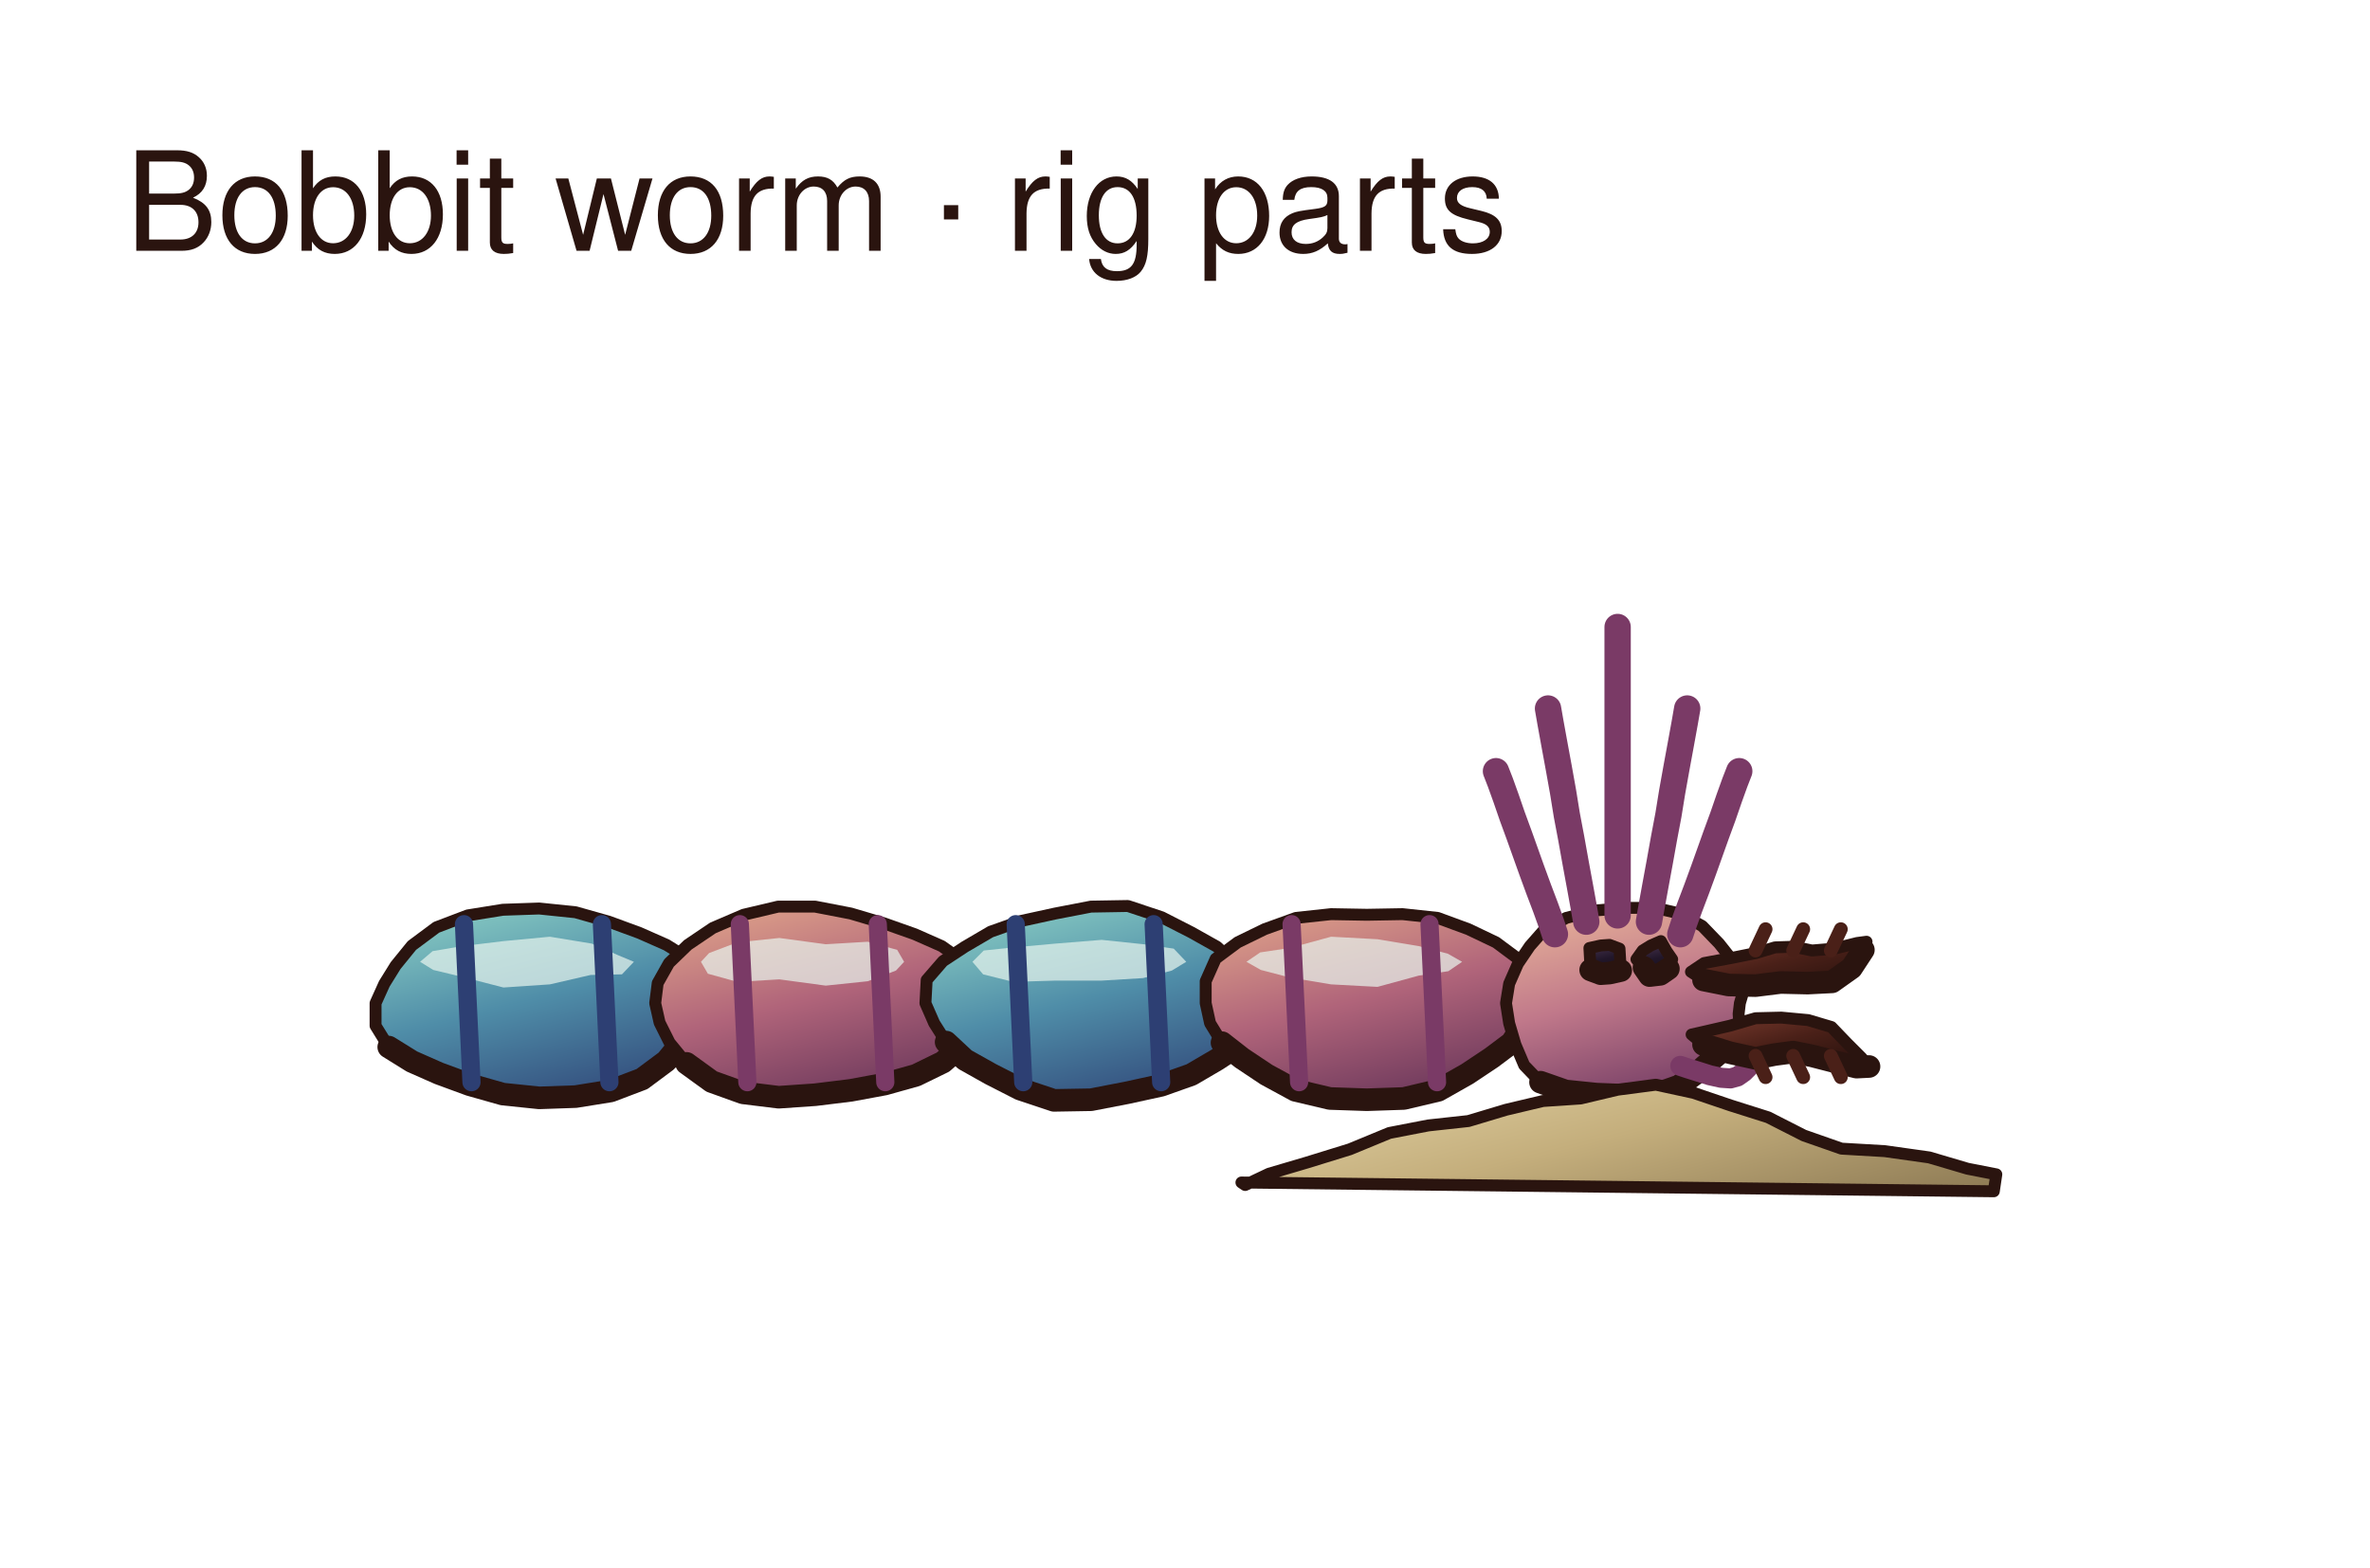
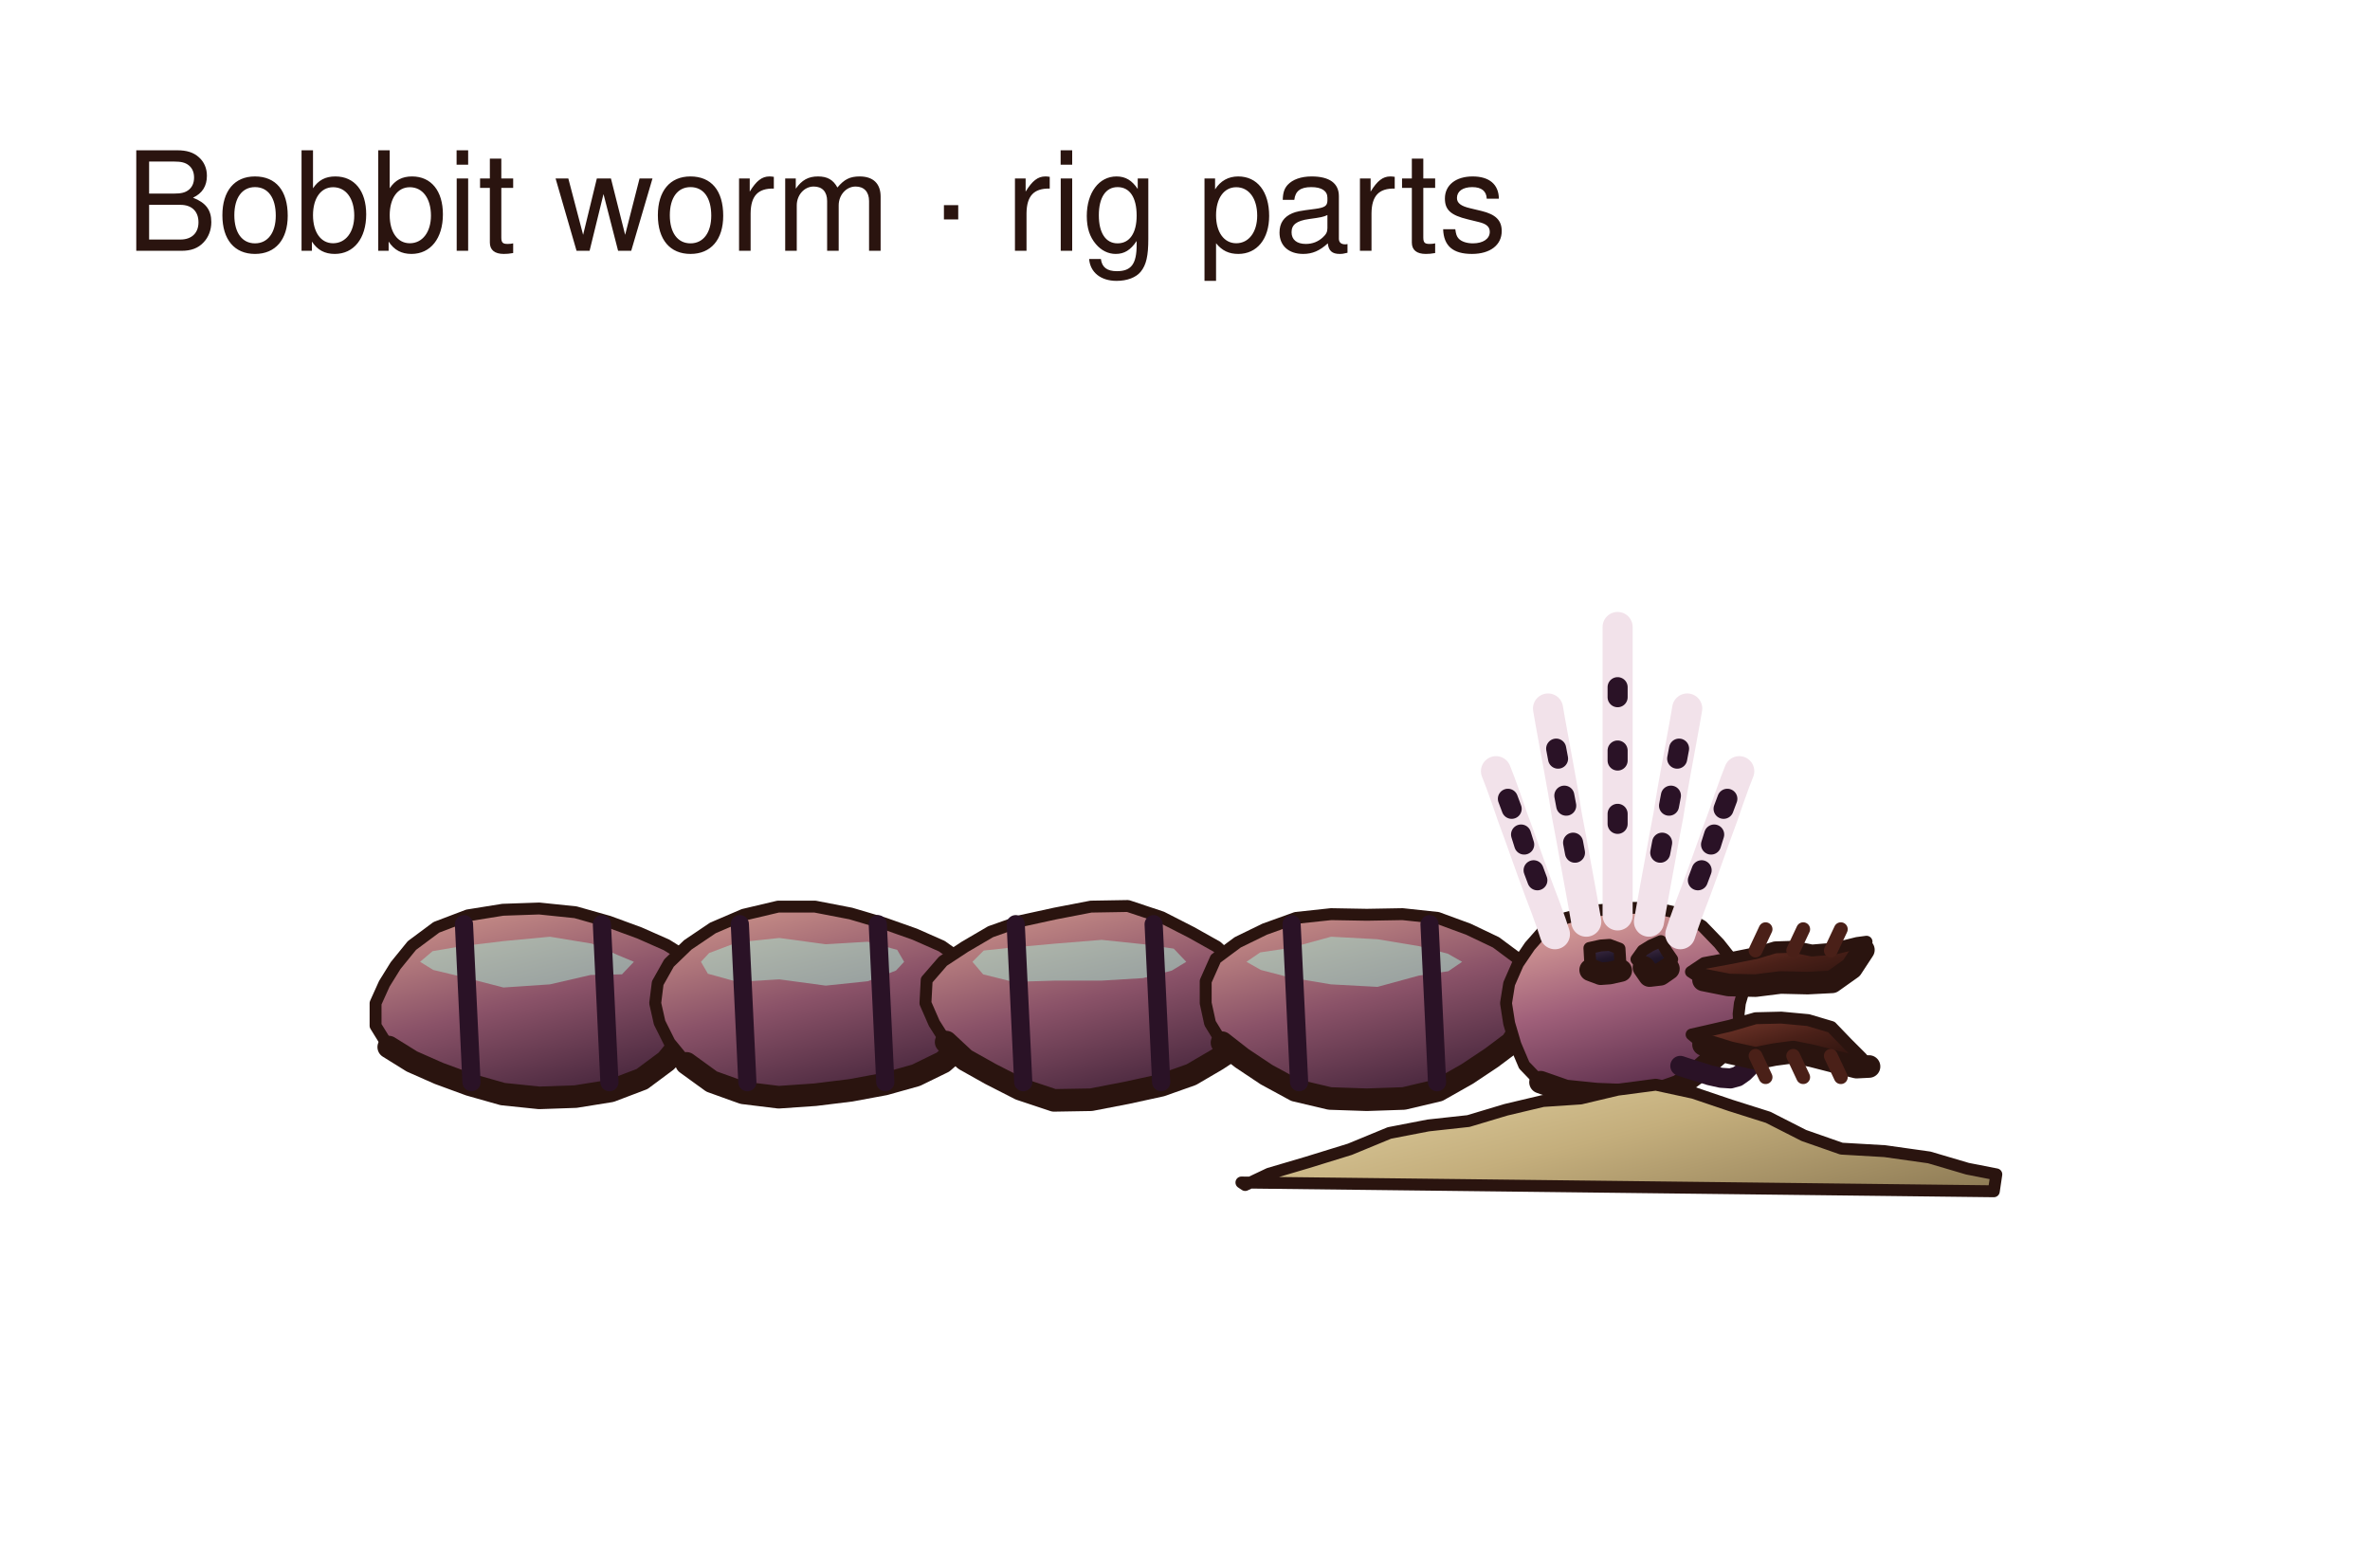
<svg xmlns="http://www.w3.org/2000/svg" width="378" height="250" viewBox="0 0 378 250">
  <defs>
    <linearGradient id="gp-seg-d_0" gradientUnits="userSpaceOnUse" x1="80.9" y1="139.8" x2="91.1" y2="180.2">
-       <stop offset="0" stop-color="#8FD3C6" />
-       <stop offset=".48" stop-color="#4F8DA8" />
-       <stop offset="1" stop-color="#2D3F73" />
+       <stop offset="0" stop-color="#D49A8E" />
+       <stop offset=".48" stop-color="#8A5268" />
+       <stop offset="1" stop-color="#341A30" />
    </linearGradient>
    <linearGradient id="gp-seg-d-sheen_1" gradientUnits="userSpaceOnUse" x1="82.2" y1="146.2" x2="85.8" y2="160.6">
-       <stop offset="0" stop-color="#E8F6EE" />
-       <stop offset=".48" stop-color="#E8F6EE" />
-       <stop offset="1" stop-color="#E8F6EE" />
+       <stop offset="0" stop-color="#A8F0D8" />
+       <stop offset=".48" stop-color="#A8F0D8" />
+       <stop offset="1" stop-color="#A8F0D8" />
    </linearGradient>
    <linearGradient id="gp-seg-c_2" gradientUnits="userSpaceOnUse" x1="124.9" y1="139.8" x2="135.1" y2="180.2">
-       <stop offset="0" stop-color="#E4A98B" />
-       <stop offset=".48" stop-color="#B0647A" />
-       <stop offset="1" stop-color="#5E2F55" />
+       <stop offset="0" stop-color="#D49A8E" />
+       <stop offset=".48" stop-color="#8A5268" />
+       <stop offset="1" stop-color="#341A30" />
    </linearGradient>
    <linearGradient id="gp-seg-c-sheen_3" gradientUnits="userSpaceOnUse" x1="126.2" y1="146.2" x2="129.8" y2="160.6">
-       <stop offset="0" stop-color="#E8F6EE" />
-       <stop offset=".48" stop-color="#E8F6EE" />
-       <stop offset="1" stop-color="#E8F6EE" />
+       <stop offset="0" stop-color="#A8F0D8" />
+       <stop offset=".48" stop-color="#A8F0D8" />
+       <stop offset="1" stop-color="#A8F0D8" />
    </linearGradient>
    <linearGradient id="gp-seg-b_4" gradientUnits="userSpaceOnUse" x1="168.9" y1="139.8" x2="179.1" y2="180.2">
-       <stop offset="0" stop-color="#8FD3C6" />
-       <stop offset=".48" stop-color="#4F8DA8" />
-       <stop offset="1" stop-color="#2D3F73" />
+       <stop offset="0" stop-color="#D49A8E" />
+       <stop offset=".48" stop-color="#8A5268" />
+       <stop offset="1" stop-color="#341A30" />
    </linearGradient>
    <linearGradient id="gp-seg-b-sheen_5" gradientUnits="userSpaceOnUse" x1="170.2" y1="146.2" x2="173.8" y2="160.6">
-       <stop offset="0" stop-color="#E8F6EE" />
-       <stop offset=".48" stop-color="#E8F6EE" />
-       <stop offset="1" stop-color="#E8F6EE" />
+       <stop offset="0" stop-color="#A8F0D8" />
+       <stop offset=".48" stop-color="#A8F0D8" />
+       <stop offset="1" stop-color="#A8F0D8" />
    </linearGradient>
    <linearGradient id="gp-seg-a_6" gradientUnits="userSpaceOnUse" x1="212.9" y1="139.8" x2="223.1" y2="180.2">
-       <stop offset="0" stop-color="#E4A98B" />
-       <stop offset=".48" stop-color="#B0647A" />
-       <stop offset="1" stop-color="#5E2F55" />
+       <stop offset="0" stop-color="#D49A8E" />
+       <stop offset=".48" stop-color="#8A5268" />
+       <stop offset="1" stop-color="#341A30" />
    </linearGradient>
    <linearGradient id="gp-seg-a-sheen_7" gradientUnits="userSpaceOnUse" x1="214.2" y1="146.2" x2="217.8" y2="160.6">
-       <stop offset="0" stop-color="#E8F6EE" />
-       <stop offset=".48" stop-color="#E8F6EE" />
-       <stop offset="1" stop-color="#E8F6EE" />
+       <stop offset="0" stop-color="#A8F0D8" />
+       <stop offset=".48" stop-color="#A8F0D8" />
+       <stop offset="1" stop-color="#A8F0D8" />
    </linearGradient>
    <linearGradient id="gp-head_8" gradientUnits="userSpaceOnUse" x1="254.4" y1="141.2" x2="263.6" y2="178">
-       <stop offset="0" stop-color="#EBB89A" />
-       <stop offset=".48" stop-color="#C0788A" />
-       <stop offset="1" stop-color="#6A3560" />
+       <stop offset="0" stop-color="#E8B0A0" />
+       <stop offset=".48" stop-color="#A0607A" />
+       <stop offset="1" stop-color="#4A2240" />
    </linearGradient>
    <linearGradient id="gp-head-eye-0_9" gradientUnits="userSpaceOnUse" x1="255.3" y1="150.1" x2="256.7" y2="155.9">
      <stop offset="0" stop-color="#4A3550" />
      <stop offset=".48" stop-color="#22172A" />
      <stop offset="1" stop-color="#120A16" />
    </linearGradient>
    <linearGradient id="gp-head-eye-1_10" gradientUnits="userSpaceOnUse" x1="263.3" y1="150.1" x2="264.7" y2="155.9">
      <stop offset="0" stop-color="#4A3550" />
      <stop offset=".48" stop-color="#22172A" />
      <stop offset="1" stop-color="#120A16" />
    </linearGradient>
    <linearGradient id="gp-jaw-bottom_11" gradientUnits="userSpaceOnUse" x1="282.3" y1="159.5" x2="285.7" y2="173.1">
      <stop offset="0" stop-color="#7A3B2E" />
      <stop offset=".48" stop-color="#4A2018" />
      <stop offset="1" stop-color="#25100C" />
    </linearGradient>
    <linearGradient id="gp-jaw-top_12" gradientUnits="userSpaceOnUse" x1="282.3" y1="146.9" x2="285.7" y2="160.5">
      <stop offset="0" stop-color="#7A3B2E" />
      <stop offset=".48" stop-color="#4A2018" />
      <stop offset="1" stop-color="#25100C" />
    </linearGradient>
    <linearGradient id="gp-mound_13" gradientUnits="userSpaceOnUse" x1="252.7" y1="160.5" x2="263.4" y2="203.3">
      <stop offset="0" stop-color="#E2D2A4" />
      <stop offset=".48" stop-color="#C4AE7C" />
      <stop offset="1" stop-color="#8E7B55" />
    </linearGradient>
  </defs>
  <text x="20" y="40" font-family="Nimbus Sans, sans-serif" font-size="22" font-weight="normal" fill="#2A140F" text-anchor="start">Bobbit worm · rig parts</text>
  <g id="seg-d" data-parent="root" data-pivot="86.0,160.0">
    <g>
      <path id="p-seg-d_0" d="M112.1 160L110.7 163.1L108.9 166L106.3 169.2L102.4 172.1L97.4 174L91.8 174.9L86 175.1L80.2 174.5L74.9 173L70 171.2L65.7 169.3L62 167L59.9 163.6L59.9 160L61.3 156.9L63.1 154L65.7 150.8L69.6 147.9L74.6 146L80.2 145.1L86 144.9L91.8 145.5L97.1 147L102 148.8L106.3 150.7L110 153L112.1 156.4Z" fill="url(#gp-seg-d_0)" />
      <path d="M112.1 160L110.7 163.1L108.9 166L106.3 169.2L102.4 172.1L97.4 174L91.8 174.9L86 175.1L80.2 174.5L74.9 173L70 171.2L65.7 169.3L62 167L59.9 163.6L59.9 160L61.3 156.9L63.1 154L65.7 150.8L69.6 147.9L74.6 146L80.2 145.1L86 144.9L91.8 145.5L97.1 147L102 148.8L106.3 150.7L110 153L112.1 156.4Z" fill="none" stroke="#2A140F" stroke-width="1.9" stroke-linejoin="round" />
      <path d="M112.1 160L110.7 163.1L108.9 166L106.3 169.2L102.4 172.1L97.4 174L91.8 174.9L86 175.1L80.2 174.5L74.9 173L70 171.2L65.7 169.3L62 167" fill="none" stroke="#2A140F" stroke-width="3.6" stroke-linecap="round" stroke-linejoin="round" />
    </g>
  </g>
  <g id="seg-d-sheen" data-parent="seg-d">
    <g>
-       <path id="p-seg-d-sheen_1" d="M101.1 153.4L99.2 155.4L94.2 155.5L87.7 157L80.3 157.5L73.7 155.8L69.1 154.7L67 153.4L69 151.7L73.7 150.9L80.3 150.1L87.7 149.4L94.4 150.5L98.7 152.4Z" fill="url(#gp-seg-d-sheen_1)" fill-opacity="0.7" />
+       <path id="p-seg-d-sheen_1" d="M101.1 153.4L99.2 155.4L94.2 155.5L87.7 157L80.3 157.5L73.7 155.8L69.1 154.7L67 153.4L69 151.7L73.7 150.9L80.3 150.1L87.7 149.4L94.4 150.5L98.7 152.4Z" fill="url(#gp-seg-d-sheen_1)" fill-opacity="0.5" />
    </g>
  </g>
  <g id="seg-d-band-0" data-parent="seg-d">
    <g>
-       <path d="M74 147.4L75.2 172.6" fill="none" stroke="#2D3F73" stroke-width="2.9" stroke-linecap="round" stroke-linejoin="round" />
+       <path d="M74 147.4L75.2 172.6" fill="none" stroke="#2A1226" stroke-width="2.9" stroke-linecap="round" stroke-linejoin="round" />
    </g>
  </g>
  <g id="seg-d-band-1" data-parent="seg-d">
    <g>
-       <path d="M96 147.4L97.2 172.6" fill="none" stroke="#2D3F73" stroke-width="2.9" stroke-linecap="round" stroke-linejoin="round" />
+       <path d="M96 147.4L97.2 172.6" fill="none" stroke="#2A1226" stroke-width="2.9" stroke-linecap="round" stroke-linejoin="round" />
    </g>
  </g>
  <g id="seg-c" data-parent="root" data-pivot="130.0,160.0">
    <g>
      <path id="p-seg-c_2" d="M156.5 160L155.6 163.4L153.6 166.6L150.4 169.4L146.1 171.5L141.1 172.9L135.7 173.9L130 174.6L124.2 175L118.5 174.3L113.5 172.5L109.5 169.6L106.8 166.3L105.2 163.1L104.5 160L104.9 156.8L106.7 153.6L109.7 150.7L113.7 148L118.6 145.9L124.1 144.6L130 144.6L135.7 145.7L141.1 147.3L145.9 149L150.2 150.9L153.6 153.3L155.9 156.5Z" fill="url(#gp-seg-c_2)" />
      <path d="M156.5 160L155.6 163.4L153.6 166.6L150.4 169.4L146.1 171.5L141.1 172.9L135.7 173.9L130 174.6L124.2 175L118.5 174.3L113.5 172.5L109.5 169.6L106.8 166.3L105.2 163.1L104.5 160L104.9 156.8L106.7 153.6L109.7 150.7L113.7 148L118.6 145.9L124.1 144.6L130 144.6L135.7 145.7L141.1 147.3L145.9 149L150.2 150.9L153.6 153.3L155.9 156.5Z" fill="none" stroke="#2A140F" stroke-width="1.9" stroke-linejoin="round" />
      <path d="M155.6 163.4L153.6 166.6L150.4 169.4L146.1 171.5L141.1 172.9L135.7 173.9L130 174.6L124.2 175L118.5 174.3L113.5 172.5L109.5 169.6" fill="none" stroke="#2A140F" stroke-width="3.6" stroke-linecap="round" stroke-linejoin="round" />
    </g>
  </g>
  <g id="seg-c-sheen" data-parent="seg-c">
    <g>
-       <path id="p-seg-c-sheen_3" d="M144.2 153.4L142.9 154.8L138.4 156.5L131.7 157.2L124.3 156.2L117.6 156.6L112.9 155.3L111.8 153.4L113.1 152L117.6 150.3L124.3 149.6L131.7 150.6L138.4 150.2L143.1 151.5Z" fill="url(#gp-seg-c-sheen_3)" fill-opacity="0.7" />
+       <path id="p-seg-c-sheen_3" d="M144.2 153.4L142.9 154.8L138.4 156.5L131.7 157.2L124.3 156.2L117.6 156.6L112.9 155.3L111.8 153.4L113.1 152L117.6 150.3L124.3 149.6L131.7 150.6L138.4 150.2L143.1 151.5Z" fill="url(#gp-seg-c-sheen_3)" fill-opacity="0.5" />
    </g>
  </g>
  <g id="seg-c-band-0" data-parent="seg-c">
    <g>
-       <path d="M118 147.4L119.2 172.6" fill="none" stroke="#7A3A66" stroke-width="2.9" stroke-linecap="round" stroke-linejoin="round" />
+       <path d="M118 147.4L119.2 172.6" fill="none" stroke="#2A1226" stroke-width="2.9" stroke-linecap="round" stroke-linejoin="round" />
    </g>
  </g>
  <g id="seg-c-band-1" data-parent="seg-c">
    <g>
-       <path d="M140 147.4L141.2 172.6" fill="none" stroke="#7A3A66" stroke-width="2.9" stroke-linecap="round" stroke-linejoin="round" />
+       <path d="M140 147.4L141.2 172.6" fill="none" stroke="#2A1226" stroke-width="2.9" stroke-linecap="round" stroke-linejoin="round" />
    </g>
  </g>
  <g id="seg-b" data-parent="root" data-pivot="174.0,160.0">
    <g>
      <path id="p-seg-b_4" d="M200.4 160L200.2 163.7L197.6 166.7L194.1 169L190 171.4L185.2 173.1L179.7 174.3L174 175.4L168.1 175.5L162.7 173.7L158 171.3L153.9 169L150.9 166.2L149 163.2L147.6 160L147.8 156.3L150.4 153.3L153.9 151L158 148.6L162.8 146.9L168.3 145.7L174 144.6L179.9 144.5L185.3 146.3L190 148.7L194.1 151L197.1 153.8L199 156.8Z" fill="url(#gp-seg-b_4)" />
      <path d="M200.4 160L200.2 163.7L197.6 166.7L194.1 169L190 171.4L185.2 173.1L179.7 174.3L174 175.4L168.1 175.5L162.7 173.7L158 171.3L153.9 169L150.9 166.2L149 163.2L147.6 160L147.8 156.3L150.4 153.3L153.9 151L158 148.6L162.8 146.9L168.3 145.7L174 144.6L179.9 144.5L185.3 146.3L190 148.7L194.1 151L197.1 153.8L199 156.8Z" fill="none" stroke="#2A140F" stroke-width="1.9" stroke-linejoin="round" />
      <path d="M200.2 163.7L197.6 166.7L194.1 169L190 171.4L185.2 173.1L179.7 174.3L174 175.4L168.1 175.5L162.7 173.7L158 171.3L153.9 169L150.9 166.2" fill="none" stroke="#2A140F" stroke-width="3.6" stroke-linecap="round" stroke-linejoin="round" />
    </g>
  </g>
  <g id="seg-b-sheen" data-parent="seg-b">
    <g>
-       <path id="p-seg-b-sheen_5" d="M189.2 153.4L186.9 154.8L182.3 156L175.7 156.4L168.3 156.4L161.6 156.6L156.8 155.4L155.1 153.4L156.9 151.6L161.7 151.1L168.3 150.5L175.7 149.9L182.4 150.6L187.2 151.3Z" fill="url(#gp-seg-b-sheen_5)" fill-opacity="0.7" />
+       <path id="p-seg-b-sheen_5" d="M189.2 153.4L186.9 154.8L182.3 156L175.7 156.4L168.3 156.4L161.6 156.6L156.8 155.4L155.1 153.4L156.9 151.6L161.7 151.1L168.3 150.5L175.7 149.9L182.4 150.6L187.2 151.3Z" fill="url(#gp-seg-b-sheen_5)" fill-opacity="0.5" />
    </g>
  </g>
  <g id="seg-b-band-0" data-parent="seg-b">
    <g>
-       <path d="M162 147.4L163.2 172.6" fill="none" stroke="#2D3F73" stroke-width="2.9" stroke-linecap="round" stroke-linejoin="round" />
+       <path d="M162 147.4L163.2 172.6" fill="none" stroke="#2A1226" stroke-width="2.9" stroke-linecap="round" stroke-linejoin="round" />
    </g>
  </g>
  <g id="seg-b-band-1" data-parent="seg-b">
    <g>
-       <path d="M184 147.4L185.2 172.6" fill="none" stroke="#2D3F73" stroke-width="2.9" stroke-linecap="round" stroke-linejoin="round" />
+       <path d="M184 147.4L185.2 172.6" fill="none" stroke="#2A1226" stroke-width="2.9" stroke-linecap="round" stroke-linejoin="round" />
    </g>
  </g>
  <g id="seg-a" data-parent="root" data-pivot="218.0,160.0">
    <g>
      <path id="p-seg-a_6" d="M243.8 160L243.1 163.2L241.1 166.3L237.9 168.7L234 171.3L229.4 173.9L223.9 175.2L218 175.4L212.1 175.2L206.6 173.9L202 171.4L198.1 168.8L194.9 166.3L193 163.2L192.3 160L192.3 156.5L193.9 152.9L197.4 150.3L201.7 148.2L206.7 146.4L212.3 145.8L218 145.9L223.7 145.8L229.3 146.4L234.2 148.2L238.6 150.3L242.1 152.9L243.8 156.5Z" fill="url(#gp-seg-a_6)" />
      <path d="M243.8 160L243.1 163.2L241.1 166.3L237.9 168.7L234 171.3L229.4 173.9L223.9 175.2L218 175.4L212.1 175.2L206.6 173.9L202 171.4L198.1 168.8L194.9 166.3L193 163.2L192.3 160L192.3 156.5L193.9 152.9L197.4 150.3L201.7 148.2L206.7 146.4L212.3 145.8L218 145.9L223.7 145.8L229.3 146.4L234.2 148.2L238.6 150.3L242.1 152.9L243.8 156.5Z" fill="none" stroke="#2A140F" stroke-width="1.9" stroke-linejoin="round" />
      <path d="M243.1 163.2L241.1 166.3L237.9 168.7L234 171.3L229.4 173.9L223.9 175.2L218 175.4L212.1 175.2L206.6 173.9L202 171.4L198.1 168.8L194.9 166.3" fill="none" stroke="#2A140F" stroke-width="3.6" stroke-linecap="round" stroke-linejoin="round" />
    </g>
  </g>
  <g id="seg-a-sheen" data-parent="seg-a">
    <g>
-       <path id="p-seg-a-sheen_7" d="M233.2 153.4L231 154.9L226.3 155.6L219.7 157.4L212.3 157L205.7 155.9L201.1 154.7L198.8 153.4L201 151.9L205.7 151.2L212.3 149.4L219.7 149.8L226.3 150.9L230.9 152.1Z" fill="url(#gp-seg-a-sheen_7)" fill-opacity="0.7" />
+       <path id="p-seg-a-sheen_7" d="M233.2 153.4L231 154.9L226.3 155.6L219.7 157.4L212.3 157L205.7 155.9L201.1 154.7L198.8 153.4L201 151.9L205.7 151.2L212.3 149.4L219.7 149.8L226.3 150.9L230.9 152.1Z" fill="url(#gp-seg-a-sheen_7)" fill-opacity="0.5" />
    </g>
  </g>
  <g id="seg-a-band-0" data-parent="seg-a">
    <g>
-       <path d="M206 147.4L207.2 172.6" fill="none" stroke="#7A3A66" stroke-width="2.9" stroke-linecap="round" stroke-linejoin="round" />
+       <path d="M206 147.4L207.2 172.6" fill="none" stroke="#2A1226" stroke-width="2.9" stroke-linecap="round" stroke-linejoin="round" />
    </g>
  </g>
  <g id="seg-a-band-1" data-parent="seg-a">
    <g>
-       <path d="M228 147.4L229.2 172.6" fill="none" stroke="#7A3A66" stroke-width="2.9" stroke-linecap="round" stroke-linejoin="round" />
+       <path d="M228 147.4L229.2 172.6" fill="none" stroke="#2A1226" stroke-width="2.9" stroke-linecap="round" stroke-linejoin="round" />
    </g>
  </g>
  <g id="head" data-parent="root" data-pivot="258.0,160.0">
    <g>
      <path id="p-head_8" d="M240.2 160L240.7 156.9L242.1 153.7L244 150.9L246.2 148.4L249.8 146.4L254.6 145.2L259.6 144.8L264 144.8L267.9 145.7L271.5 147.7L274.2 150.5L276.1 152.9L277.5 154.7L278.1 156.5L278 158.3L277.5 160L277.3 161.7L277.4 163.4L277 165.1L275.7 166.7L273.5 168.6L270.9 170.9L267.8 173.2L264.1 174.5L259.6 174.7L254.6 174.5L249.7 174L245.7 172.6L243.1 169.9L241.7 166.6L240.7 163.2Z" fill="url(#gp-head_8)" />
      <path d="M240.2 160L240.7 156.9L242.1 153.7L244 150.9L246.2 148.4L249.8 146.4L254.6 145.2L259.6 144.8L264 144.8L267.9 145.7L271.5 147.7L274.2 150.5L276.1 152.9L277.5 154.7L278.1 156.5L278 158.3L277.5 160L277.3 161.7L277.4 163.4L277 165.1L275.7 166.7L273.5 168.6L270.9 170.9L267.8 173.2L264.1 174.5L259.6 174.7L254.6 174.5L249.7 174L245.7 172.6L243.1 169.9L241.7 166.6L240.7 163.2Z" fill="none" stroke="#2A140F" stroke-width="1.9" stroke-linejoin="round" />
      <path d="M277 165.1L275.7 166.7L273.5 168.6L270.9 170.9L267.8 173.2L264.1 174.5L259.6 174.7L254.6 174.5L249.7 174L245.7 172.6" fill="none" stroke="#2A140F" stroke-width="3.6" stroke-linecap="round" stroke-linejoin="round" />
    </g>
  </g>
  <g id="head-eye-0" data-parent="head">
    <g>
      <path id="p-head-eye-0_9" d="M258.4 153L258.5 154.8L256.7 155.2L255.3 155.3L253.7 154.7L253.6 153L253.5 151.2L255.3 150.8L256.7 150.7L258.3 151.3Z" fill="url(#gp-head-eye-0_9)" />
      <path d="M258.4 153L258.5 154.8L256.7 155.2L255.3 155.3L253.7 154.7L253.6 153L253.5 151.2L255.3 150.8L256.7 150.7L258.3 151.3Z" fill="none" stroke="#2A140F" stroke-width="1.9" stroke-linejoin="round" />
      <path d="M258.5 154.8L256.7 155.2L255.3 155.3L253.7 154.7" fill="none" stroke="#2A140F" stroke-width="3.6" stroke-linecap="round" stroke-linejoin="round" />
    </g>
  </g>
  <g id="head-eye-1" data-parent="head">
    <g>
      <path id="p-head-eye-1_10" d="M266.7 153L266.1 154.5L264.8 155.4L263.1 155.6L262.2 154.3L261 153L262 151.6L263.3 150.8L264.9 150.1L265.8 151.7Z" fill="url(#gp-head-eye-1_10)" />
      <path d="M266.7 153L266.1 154.5L264.8 155.4L263.1 155.6L262.2 154.3L261 153L262 151.6L263.3 150.8L264.9 150.1L265.8 151.7Z" fill="none" stroke="#2A140F" stroke-width="1.9" stroke-linejoin="round" />
      <path d="M266.1 154.5L264.8 155.4L263.1 155.6L262.2 154.3" fill="none" stroke="#2A140F" stroke-width="3.6" stroke-linecap="round" stroke-linejoin="round" />
    </g>
  </g>
  <g id="head-palp" data-parent="head">
    <g>
-       <path d="M268 170L269.2 170.4L270.8 170.9L272.7 171.5L274.5 171.9L276 172L277.1 171.7L278.1 171L278.9 170.2L279.5 169.5L280 169" fill="none" stroke="#7A3A66" stroke-width="3.2" stroke-linecap="round" stroke-linejoin="round" />
+       <path d="M268 170L269.2 170.4L270.8 170.9L272.7 171.5L274.5 171.9L276 172L277.1 171.7L278.1 171L278.9 170.2L279.5 169.5L280 169" fill="none" stroke="#2A1226" stroke-width="3.2" stroke-linecap="round" stroke-linejoin="round" />
    </g>
  </g>
  <g id="jaw-bottom" data-parent="head" data-pivot="272.0,165.0">
    <g>
      <path id="p-jaw-bottom_11" d="M269.8 165L272 164.5L275.9 163.6L280 162.4L284.1 162.3L288.4 162.7L292.1 163.8L294.6 166.4L296.9 168.7L298.1 170.1L296.1 170.2L292.5 169.3L289 168.4L286 167.8L283 168.2L280 168.8L275.9 167.9L271.7 166.6Z" fill="url(#gp-jaw-bottom_11)" />
      <path d="M269.8 165L272 164.5L275.9 163.6L280 162.4L284.1 162.3L288.4 162.7L292.1 163.8L294.6 166.4L296.9 168.7L298.1 170.1L296.1 170.2L292.5 169.3L289 168.4L286 167.8L283 168.2L280 168.8L275.9 167.9L271.7 166.6Z" fill="none" stroke="#2A140F" stroke-width="1.9" stroke-linejoin="round" />
      <path d="M298.1 170.1L296.1 170.2L292.5 169.3L289 168.4L286 167.8L283 168.2L280 168.8L275.9 167.9L271.7 166.6" fill="none" stroke="#2A140F" stroke-width="3.6" stroke-linecap="round" stroke-linejoin="round" />
    </g>
  </g>
  <g id="jaw-bottom-tooth-0" data-parent="jaw-bottom">
    <g>
      <path d="M280 168.4L281.6 171.8" fill="none" stroke="#4A2018" stroke-width="2.2" stroke-linecap="round" stroke-linejoin="round" />
    </g>
  </g>
  <g id="jaw-bottom-tooth-1" data-parent="jaw-bottom">
    <g>
      <path d="M286 168.4L287.6 171.8" fill="none" stroke="#4A2018" stroke-width="2.2" stroke-linecap="round" stroke-linejoin="round" />
    </g>
  </g>
  <g id="jaw-bottom-tooth-2" data-parent="jaw-bottom">
    <g>
      <path d="M292 168.4L293.6 171.8" fill="none" stroke="#4A2018" stroke-width="2.2" stroke-linecap="round" stroke-linejoin="round" />
    </g>
  </g>
  <g id="jaw-top" data-parent="head" data-pivot="272.0,155.0">
    <g>
      <path id="p-jaw-top_12" d="M269.7 155L271.7 156.3L275.7 157.1L280 157.2L284 156.7L288.3 156.8L292.2 156.6L295.3 154.4L297.2 151.5L297.7 150.2L296.2 150.4L292.6 151.3L289 151.6L286.1 151L283.1 151.1L280.1 152L276.1 152.8L271.8 153.6Z" fill="url(#gp-jaw-top_12)" />
      <path d="M269.7 155L271.7 156.3L275.7 157.1L280 157.2L284 156.7L288.3 156.8L292.2 156.6L295.3 154.4L297.2 151.5L297.7 150.2L296.2 150.4L292.6 151.3L289 151.6L286.1 151L283.1 151.1L280.1 152L276.1 152.8L271.8 153.6Z" fill="none" stroke="#2A140F" stroke-width="1.9" stroke-linejoin="round" />
      <path d="M271.7 156.3L275.7 157.1L280 157.2L284 156.7L288.3 156.8L292.2 156.6L295.3 154.4L297.2 151.5" fill="none" stroke="#2A140F" stroke-width="3.6" stroke-linecap="round" stroke-linejoin="round" />
    </g>
  </g>
  <g id="jaw-top-tooth-0" data-parent="jaw-top">
    <g>
      <path d="M280 151.6L281.6 148.2" fill="none" stroke="#4A2018" stroke-width="2.2" stroke-linecap="round" stroke-linejoin="round" />
    </g>
  </g>
  <g id="jaw-top-tooth-1" data-parent="jaw-top">
    <g>
      <path d="M286 151.6L287.6 148.2" fill="none" stroke="#4A2018" stroke-width="2.2" stroke-linecap="round" stroke-linejoin="round" />
    </g>
  </g>
  <g id="jaw-top-tooth-2" data-parent="jaw-top">
    <g>
      <path d="M292 151.6L293.6 148.2" fill="none" stroke="#4A2018" stroke-width="2.2" stroke-linecap="round" stroke-linejoin="round" />
    </g>
  </g>
  <g id="ant-0" data-parent="root" data-pivot="248.0,149.0">
    <g>
-       <path d="M248 149L247.4 147.2L246.5 144.7L245.4 141.8L244.3 138.8L243.3 136L242.3 133.2L241.2 130.2L240.2 127.3L239.3 124.8L238.6 123" fill="none" stroke="#7A3A66" stroke-width="4.2" stroke-linecap="round" stroke-linejoin="round" />
+       <path d="M248 149L247.4 147.2L246.5 144.7L245.4 141.8L244.3 138.8L243.3 136L242.3 133.2L241.2 130.2L240.2 127.3L239.3 124.8L238.6 123" fill="none" stroke="#F2E2EA" stroke-width="4.8" stroke-linecap="round" stroke-linejoin="round" />
+     </g>
+   </g>
+   <g id="ant-0--ring-0" data-parent="ant-0">
+     <g>
+       <path d="M245.2 140.4L244.6 138.8" fill="none" stroke="#2A1226" stroke-width="3.2" stroke-linecap="round" stroke-linejoin="round" />
+     </g>
+   </g>
+   <g id="ant-0--ring-1" data-parent="ant-0">
+     <g>
+       <path d="M243.1 134.7L242.6 133.1" fill="none" stroke="#2A1226" stroke-width="3.2" stroke-linecap="round" stroke-linejoin="round" />
+     </g>
+   </g>
+   <g id="ant-0--ring-2" data-parent="ant-0">
+     <g>
+       <path d="M241.1 129L240.5 127.4" fill="none" stroke="#2A1226" stroke-width="3.2" stroke-linecap="round" stroke-linejoin="round" />
    </g>
  </g>
  <g id="ant-1" data-parent="root" data-pivot="253.0,147.0">
    <g>
-       <path d="M253 147L252.6 144.7L252 141.4L251.3 137.6L250.6 133.7L249.9 130L249.3 126.3L248.6 122.4L247.9 118.6L247.3 115.3L246.9 113" fill="none" stroke="#7A3A66" stroke-width="4.2" stroke-linecap="round" stroke-linejoin="round" />
+       <path d="M253 147L252.6 144.7L252 141.4L251.3 137.6L250.6 133.7L249.9 130L249.3 126.3L248.6 122.4L247.9 118.6L247.3 115.3L246.9 113" fill="none" stroke="#F2E2EA" stroke-width="4.8" stroke-linecap="round" stroke-linejoin="round" />
+     </g>
+   </g>
+   <g id="ant-1--ring-0" data-parent="ant-1">
+     <g>
+       <path d="M251.2 136L250.9 134.4" fill="none" stroke="#2A1226" stroke-width="3.2" stroke-linecap="round" stroke-linejoin="round" />
+     </g>
+   </g>
+   <g id="ant-1--ring-1" data-parent="ant-1">
+     <g>
+       <path d="M249.8 128.5L249.5 126.9" fill="none" stroke="#2A1226" stroke-width="3.2" stroke-linecap="round" stroke-linejoin="round" />
+     </g>
+   </g>
+   <g id="ant-1--ring-2" data-parent="ant-1">
+     <g>
+       <path d="M248.5 121L248.2 119.4" fill="none" stroke="#2A1226" stroke-width="3.2" stroke-linecap="round" stroke-linejoin="round" />
    </g>
  </g>
  <g id="ant-2" data-parent="root" data-pivot="258.0,146.0">
    <g>
-       <path d="M258 146L258 142.9L258 138.5L258 133.3L258 128L258 123L258 118L258 112.7L258 107.5L258 103.1L258 100" fill="none" stroke="#7A3A66" stroke-width="4.2" stroke-linecap="round" stroke-linejoin="round" />
+       <path d="M258 146L258 142.9L258 138.5L258 133.3L258 128L258 123L258 118L258 112.7L258 107.5L258 103.1L258 100" fill="none" stroke="#F2E2EA" stroke-width="4.8" stroke-linecap="round" stroke-linejoin="round" />
+     </g>
+   </g>
+   <g id="ant-2--ring-0" data-parent="ant-2">
+     <g>
+       <path d="M258 131.4L258 129.8" fill="none" stroke="#2A1226" stroke-width="3.2" stroke-linecap="round" stroke-linejoin="round" />
+     </g>
+   </g>
+   <g id="ant-2--ring-1" data-parent="ant-2">
+     <g>
+       <path d="M258 121.3L258 119.7" fill="none" stroke="#2A1226" stroke-width="3.2" stroke-linecap="round" stroke-linejoin="round" />
+     </g>
+   </g>
+   <g id="ant-2--ring-2" data-parent="ant-2">
+     <g>
+       <path d="M258 111.2L258 109.6" fill="none" stroke="#2A1226" stroke-width="3.2" stroke-linecap="round" stroke-linejoin="round" />
    </g>
  </g>
  <g id="ant-3" data-parent="root" data-pivot="263.0,147.0">
    <g>
-       <path d="M263 147L263.4 144.7L264 141.4L264.7 137.6L265.4 133.7L266.1 130L266.7 126.3L267.4 122.4L268.1 118.6L268.7 115.3L269.1 113" fill="none" stroke="#7A3A66" stroke-width="4.2" stroke-linecap="round" stroke-linejoin="round" />
+       <path d="M263 147L263.4 144.7L264 141.4L264.7 137.6L265.4 133.7L266.1 130L266.7 126.3L267.4 122.4L268.1 118.6L268.7 115.3L269.1 113" fill="none" stroke="#F2E2EA" stroke-width="4.8" stroke-linecap="round" stroke-linejoin="round" />
+     </g>
+   </g>
+   <g id="ant-3--ring-0" data-parent="ant-3">
+     <g>
+       <path d="M264.8 136L265.1 134.4" fill="none" stroke="#2A1226" stroke-width="3.2" stroke-linecap="round" stroke-linejoin="round" />
+     </g>
+   </g>
+   <g id="ant-3--ring-1" data-parent="ant-3">
+     <g>
+       <path d="M266.2 128.5L266.5 126.9" fill="none" stroke="#2A1226" stroke-width="3.2" stroke-linecap="round" stroke-linejoin="round" />
+     </g>
+   </g>
+   <g id="ant-3--ring-2" data-parent="ant-3">
+     <g>
+       <path d="M267.5 121L267.8 119.4" fill="none" stroke="#2A1226" stroke-width="3.2" stroke-linecap="round" stroke-linejoin="round" />
    </g>
  </g>
  <g id="ant-4" data-parent="root" data-pivot="268.0,149.0">
    <g>
-       <path d="M268 149L268.6 147.2L269.5 144.7L270.6 141.8L271.7 138.8L272.7 136L273.7 133.2L274.8 130.2L275.8 127.3L276.7 124.8L277.4 123" fill="none" stroke="#7A3A66" stroke-width="4.2" stroke-linecap="round" stroke-linejoin="round" />
+       <path d="M268 149L268.6 147.2L269.5 144.7L270.6 141.8L271.7 138.8L272.7 136L273.7 133.2L274.8 130.2L275.8 127.3L276.7 124.8L277.4 123" fill="none" stroke="#F2E2EA" stroke-width="4.8" stroke-linecap="round" stroke-linejoin="round" />
+     </g>
+   </g>
+   <g id="ant-4--ring-0" data-parent="ant-4">
+     <g>
+       <path d="M270.8 140.4L271.4 138.8" fill="none" stroke="#2A1226" stroke-width="3.2" stroke-linecap="round" stroke-linejoin="round" />
+     </g>
+   </g>
+   <g id="ant-4--ring-1" data-parent="ant-4">
+     <g>
+       <path d="M272.9 134.7L273.4 133.1" fill="none" stroke="#2A1226" stroke-width="3.2" stroke-linecap="round" stroke-linejoin="round" />
+     </g>
+   </g>
+   <g id="ant-4--ring-2" data-parent="ant-4">
+     <g>
+       <path d="M274.9 129L275.5 127.4" fill="none" stroke="#2A1226" stroke-width="3.2" stroke-linecap="round" stroke-linejoin="round" />
    </g>
  </g>
  <g id="mound" data-parent="root" data-pivot="258.0,188.0">
    <g>
      <path id="p-mound_13" d="M198.6 189L202.4 187.2L208.5 185.4L215.3 183.3L221.6 180.7L227.8 179.5L234.2 178.8L240.2 177L246.1 175.6L252.1 175.2L258 173.8L264.1 173L270.1 174.3L276 176.3L282 178.2L287.7 181.1L293.7 183.2L300.6 183.6L307.7 184.6L313.8 186.4L318.4 187.3L318 190L198 188.6Z" fill="url(#gp-mound_13)" />
      <path d="M198.6 189L202.4 187.2L208.5 185.4L215.3 183.3L221.6 180.7L227.8 179.5L234.2 178.8L240.2 177L246.1 175.6L252.1 175.2L258 173.8L264.1 173L270.1 174.3L276 176.3L282 178.2L287.7 181.1L293.7 183.2L300.6 183.6L307.7 184.6L313.8 186.4L318.4 187.3L318 190L198 188.6Z" fill="none" stroke="#2A140F" stroke-width="1.9" stroke-linejoin="round" />
    </g>
  </g>
  <g id="pivots" style="display:none">
    <circle cx="86.0" cy="160.0" r="3" fill="#00A0FF" />
    <circle cx="130.0" cy="160.0" r="3" fill="#00A0FF" />
    <circle cx="174.0" cy="160.0" r="3" fill="#00A0FF" />
    <circle cx="218.0" cy="160.0" r="3" fill="#00A0FF" />
    <circle cx="258.0" cy="160.0" r="3" fill="#00A0FF" />
    <circle cx="272.0" cy="165.0" r="3" fill="#00A0FF" />
    <circle cx="272.0" cy="155.0" r="3" fill="#00A0FF" />
    <circle cx="248.0" cy="149.0" r="3" fill="#00A0FF" />
    <circle cx="253.0" cy="147.0" r="3" fill="#00A0FF" />
    <circle cx="258.0" cy="146.0" r="3" fill="#00A0FF" />
    <circle cx="263.0" cy="147.0" r="3" fill="#00A0FF" />
    <circle cx="268.0" cy="149.0" r="3" fill="#00A0FF" />
    <circle cx="258.0" cy="188.0" r="3" fill="#00A0FF" />
  </g>
</svg>
